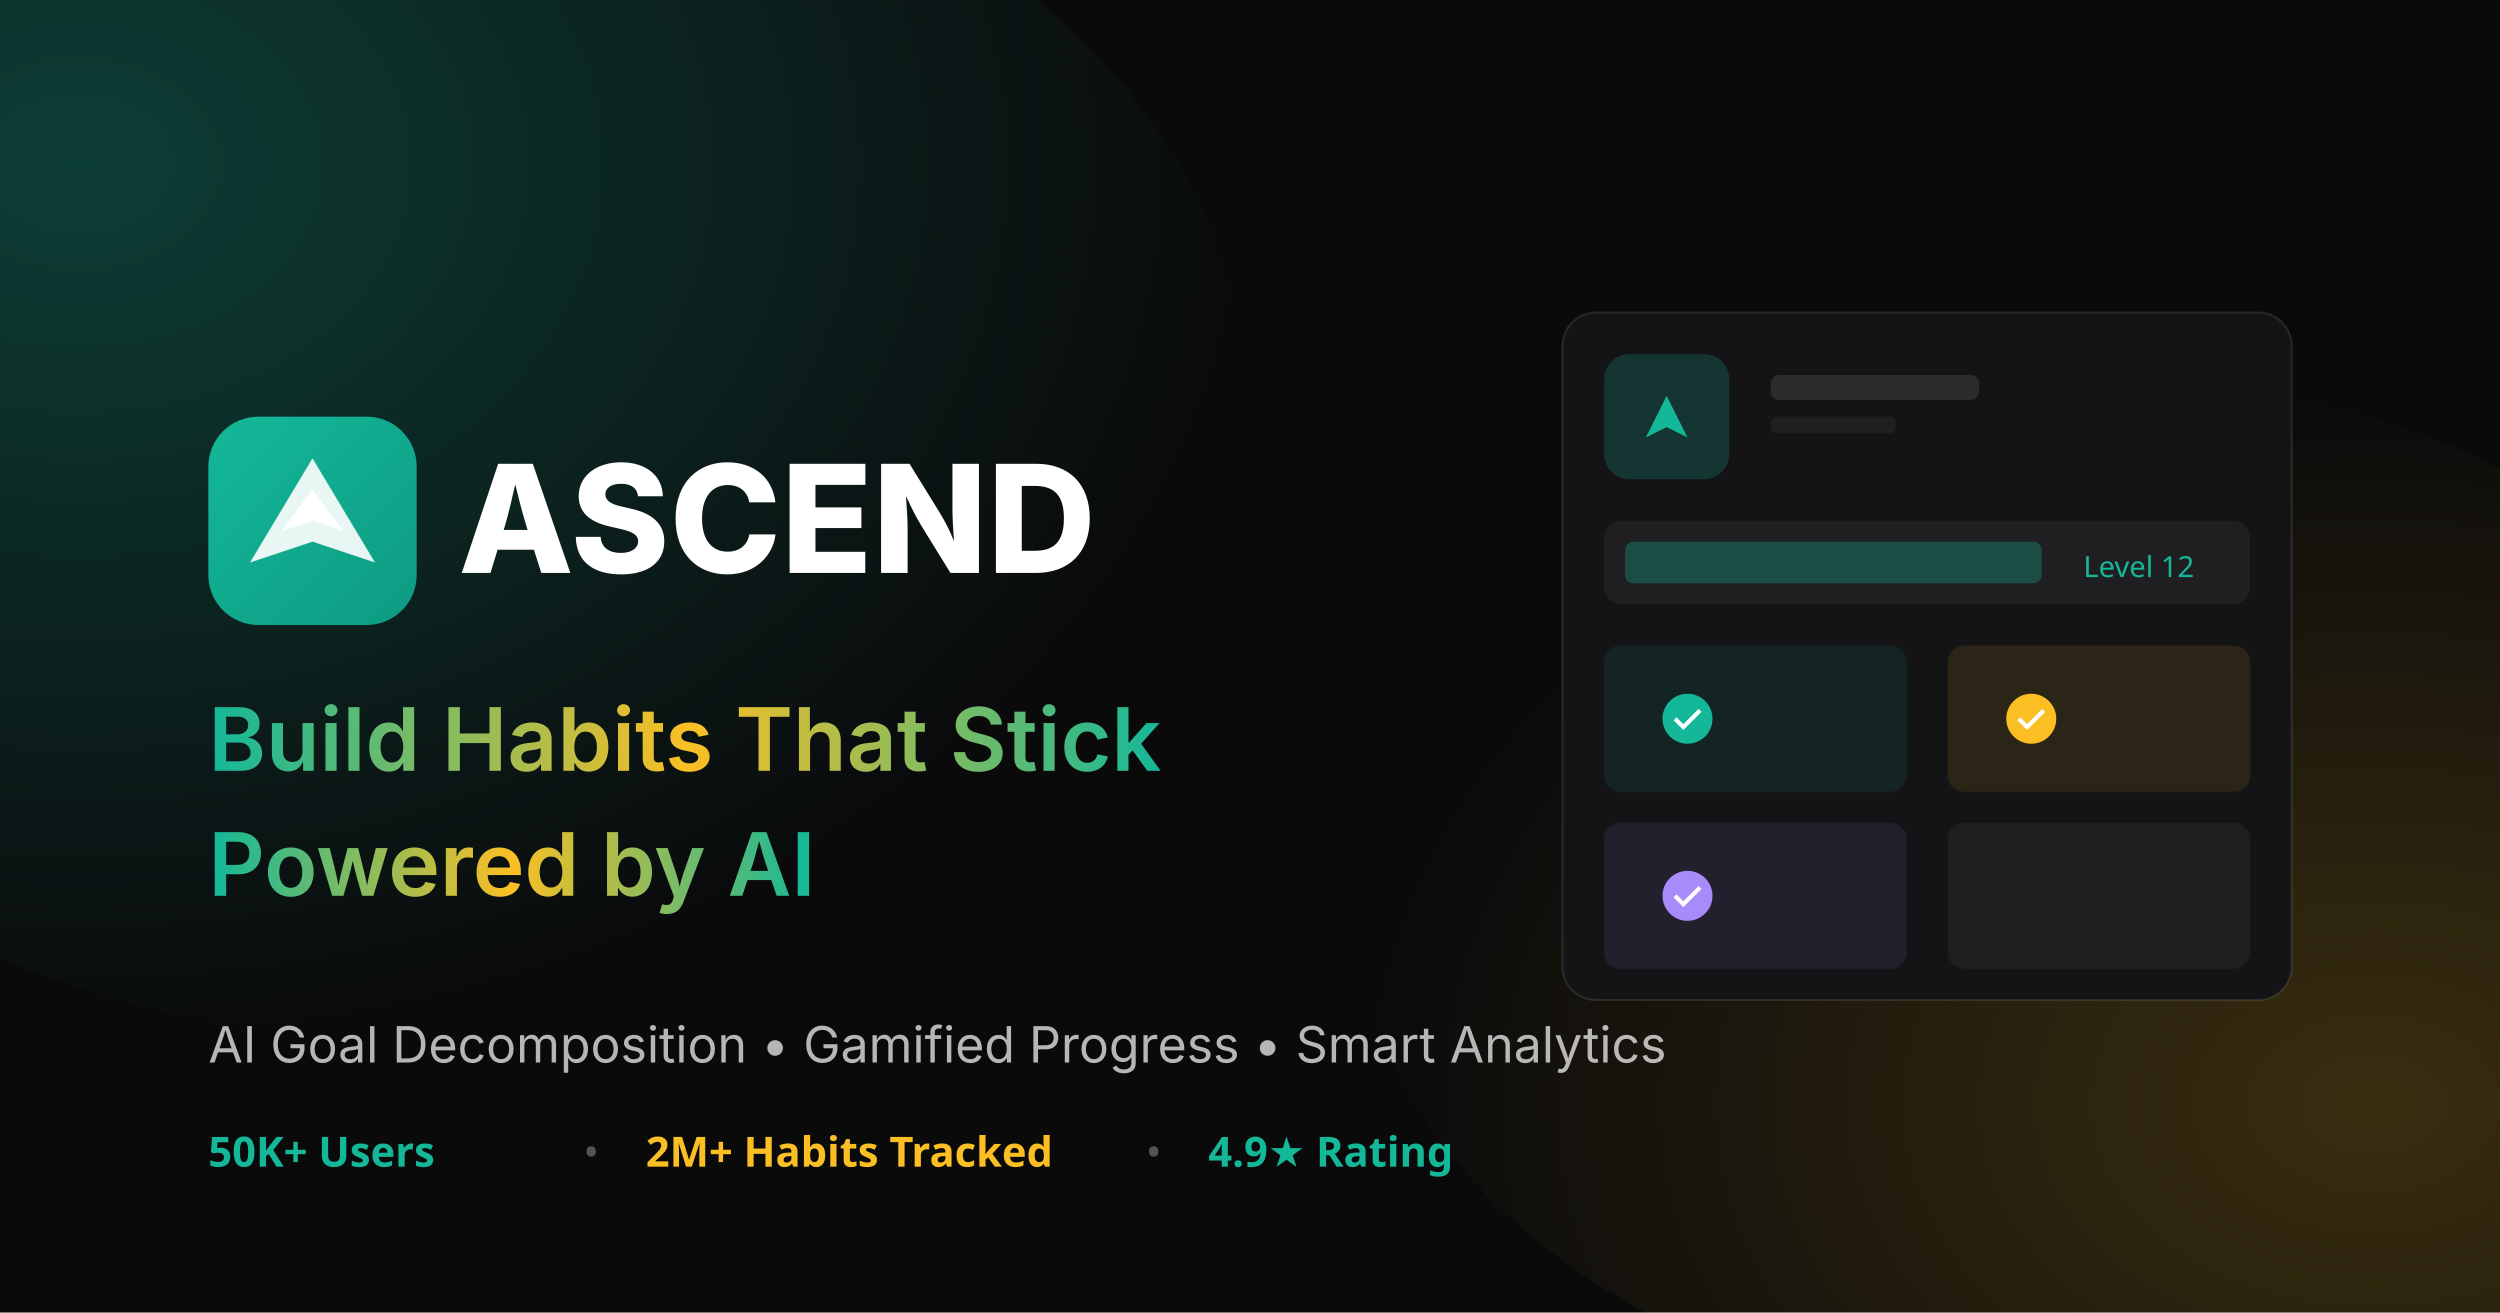
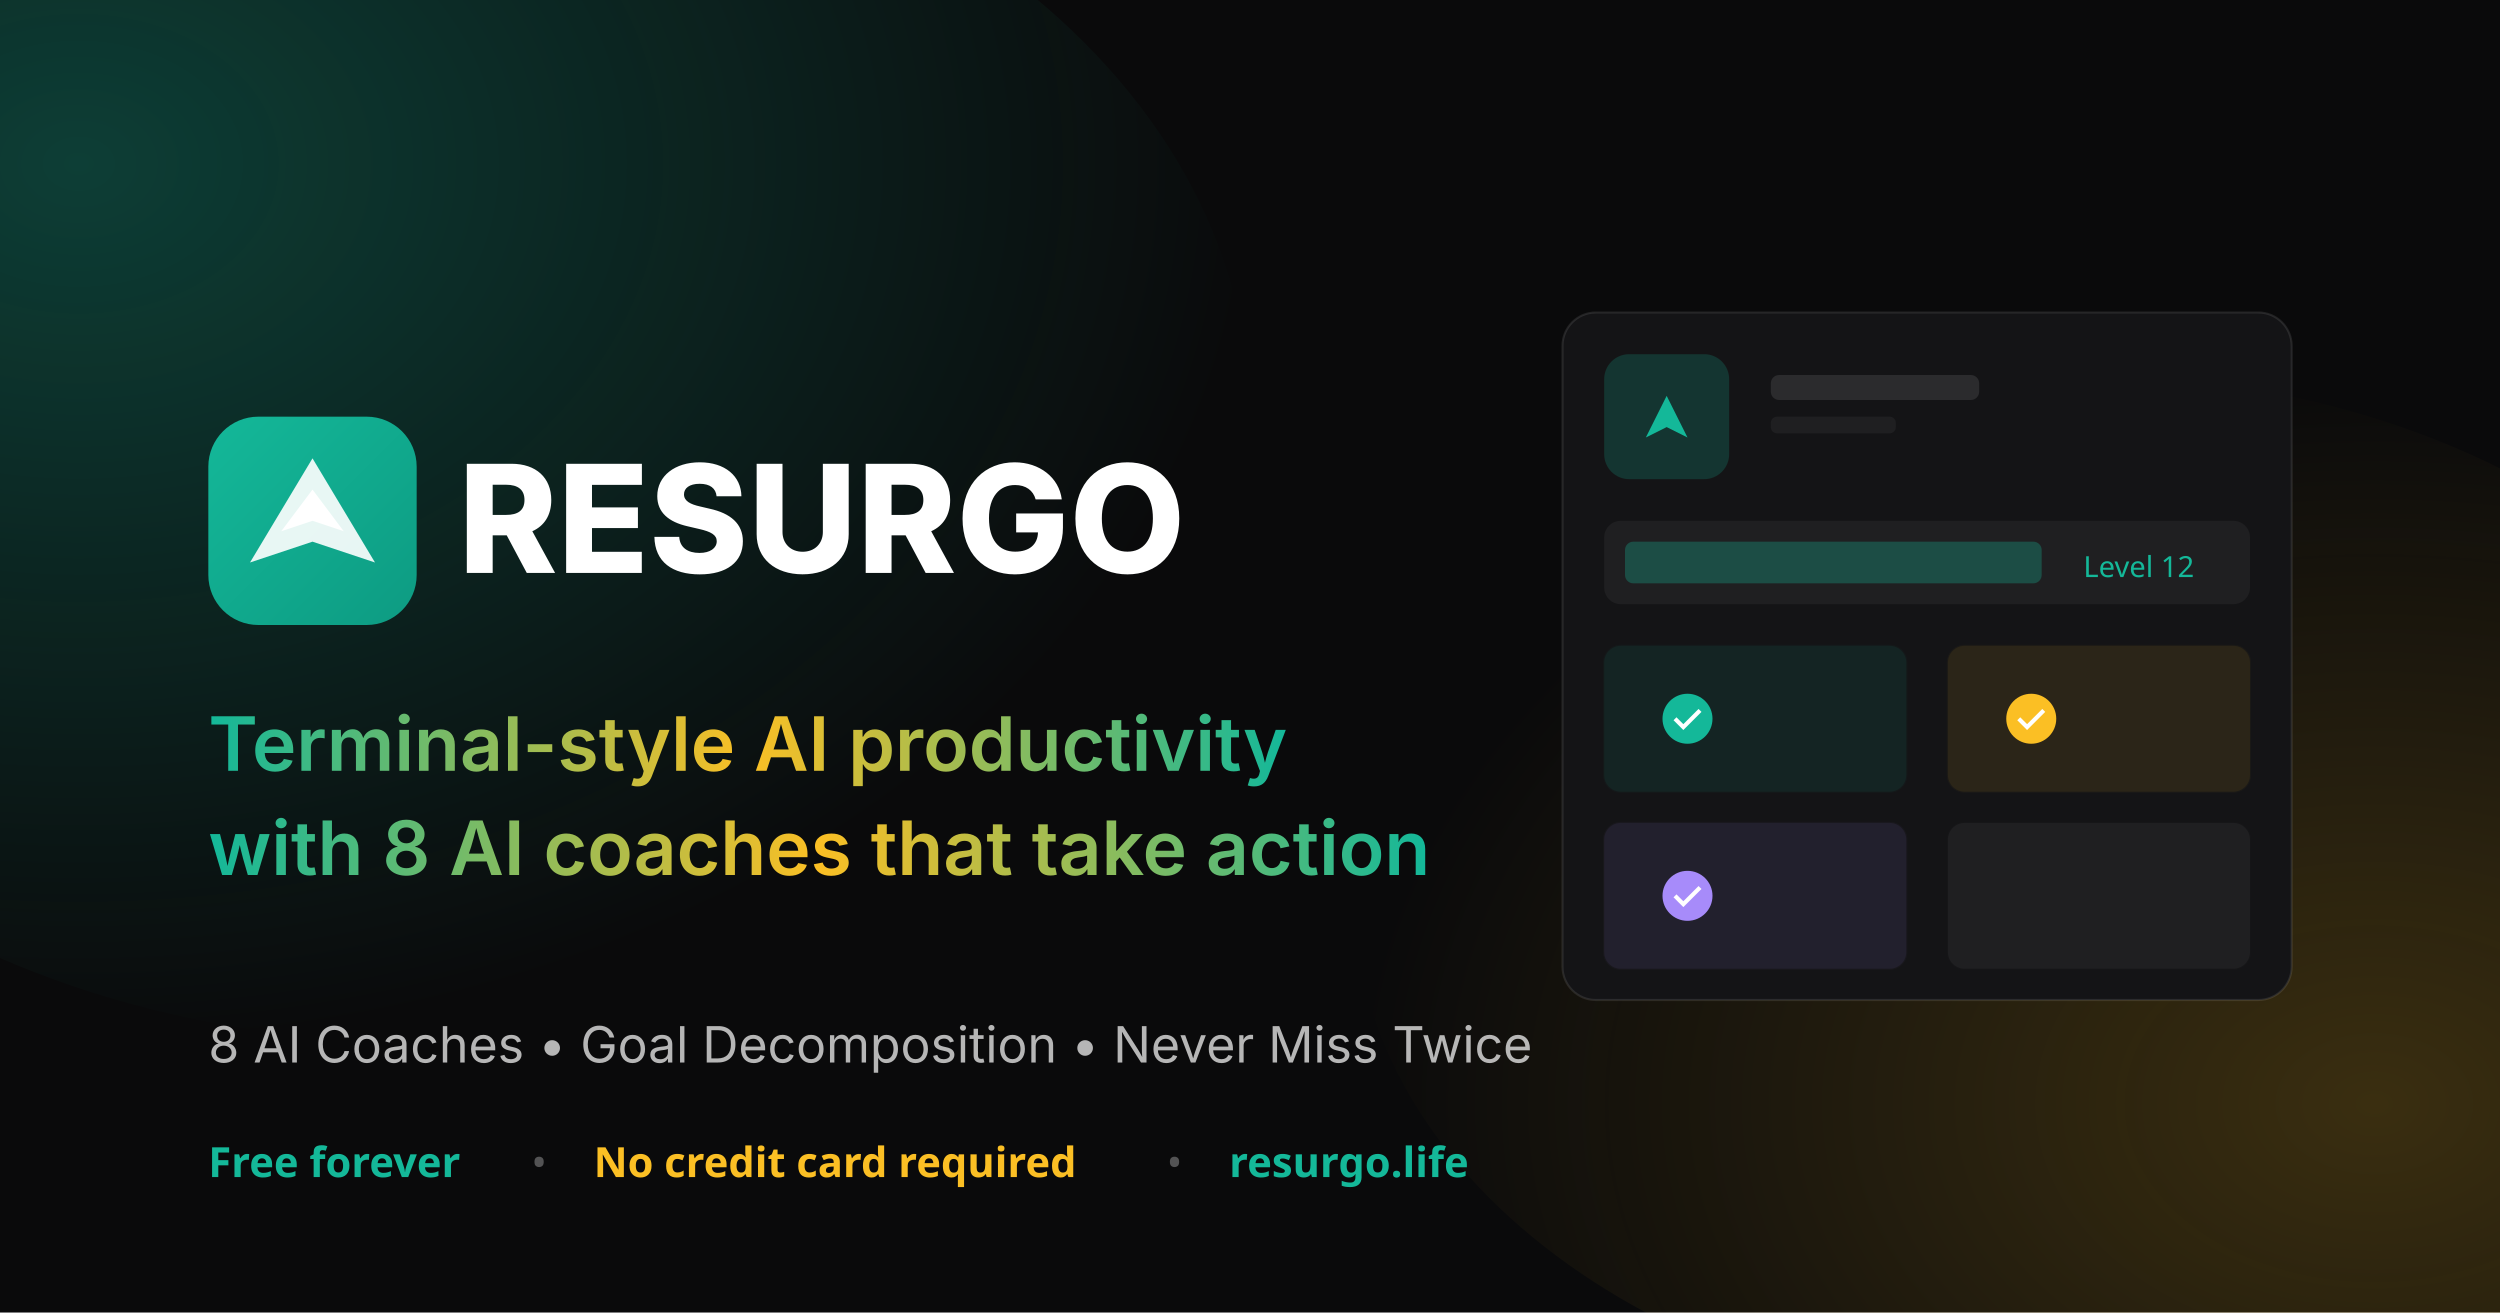
<svg xmlns="http://www.w3.org/2000/svg" width="1200" height="630" viewBox="0 0 1200 630">
  <rect width="1200" height="630" fill="#0A0A0B" />
  <defs>
    <radialGradient id="glow1" cx="0.3" cy="0.3" r="0.7">
      <stop offset="0%" stop-color="#14B899" stop-opacity="0.3" />
      <stop offset="100%" stop-color="#14B899" stop-opacity="0" />
    </radialGradient>
    <radialGradient id="glow2" cx="0.7" cy="0.7" r="0.7">
      <stop offset="0%" stop-color="#FBBF24" stop-opacity="0.2" />
      <stop offset="100%" stop-color="#FBBF24" stop-opacity="0" />
    </radialGradient>
    <linearGradient id="textGradient" x1="0%" y1="0%" x2="100%" y2="0%">
      <stop offset="0%" stop-color="#14B899" />
      <stop offset="50%" stop-color="#FBBF24" />
      <stop offset="100%" stop-color="#14B899" />
    </linearGradient>
    <linearGradient id="logoGradient" x1="0%" y1="0%" x2="100%" y2="100%">
      <stop offset="0%" stop-color="#14B899" />
      <stop offset="100%" stop-color="#0D9B82" />
    </linearGradient>
  </defs>
  <ellipse cx="200" cy="200" rx="400" ry="300" fill="url(#glow1)" />
  <ellipse cx="1000" cy="430" rx="350" ry="250" fill="url(#glow2)" />
  <g transform="translate(100, 200)">
    <rect x="0" y="0" width="100" height="100" rx="24" fill="url(#logoGradient)" />
    <path d="M50 20 L80 70 L50 60 L20 70 Z" fill="white" opacity="0.9" />
    <path d="M50 35 L65 55 L50 50 L35 55 Z" fill="white" />
  </g>
-   <text x="220" y="275" font-family="system-ui, -apple-system, sans-serif" font-size="72" font-weight="800" fill="white">ASCEND</text>
-   <text x="100" y="370" font-family="system-ui, -apple-system, sans-serif" font-size="42" font-weight="600" fill="url(#textGradient)">Build Habits That Stick</text>
-   <text x="100" y="430" font-family="system-ui, -apple-system, sans-serif" font-size="42" font-weight="600" fill="url(#textGradient)">Powered by AI</text>
-   <text x="100" y="510" font-family="system-ui, -apple-system, sans-serif" font-size="24" fill="#ffffff" opacity="0.7">AI Goal Decomposition • Gamified Progress • Smart Analytics</text>
-   <g transform="translate(100, 560)">
-     <text x="0" y="0" font-family="system-ui, sans-serif" font-size="20" fill="#14B899" font-weight="600">50K+ Users</text>
-     <text x="180" y="0" font-family="system-ui, sans-serif" font-size="20" fill="#ffffff" opacity="0.3">•</text>
-     <text x="210" y="0" font-family="system-ui, sans-serif" font-size="20" fill="#FBBF24" font-weight="600">2M+ Habits Tracked</text>
-     <text x="450" y="0" font-family="system-ui, sans-serif" font-size="20" fill="#ffffff" opacity="0.3">•</text>
-     <text x="480" y="0" font-family="system-ui, sans-serif" font-size="20" fill="#14B899" font-weight="600">4.9★ Rating</text>
+   <text x="220" y="275" font-family="system-ui, -apple-system, sans-serif" font-size="72" font-weight="800" fill="white">RESURGO</text>
+   <text x="100" y="370" font-family="system-ui, -apple-system, sans-serif" font-size="36" font-weight="600" fill="url(#textGradient)">Terminal-style AI productivity</text>
+   <text x="100" y="420" font-family="system-ui, -apple-system, sans-serif" font-size="36" font-weight="600" fill="url(#textGradient)">with 8 AI coaches that take action</text>
+   <text x="100" y="510" font-family="system-ui, -apple-system, sans-serif" font-size="24" fill="#ffffff" opacity="0.7">8 AI Coaches • Goal Decomposition • Never Miss Twice</text>
+   <g transform="translate(100, 565)">
+     <text x="0" y="0" font-family="system-ui, sans-serif" font-size="20" fill="#14B899" font-weight="600">Free forever</text>
+     <text x="155" y="0" font-family="system-ui, sans-serif" font-size="20" fill="#ffffff" opacity="0.3">•</text>
+     <text x="185" y="0" font-family="system-ui, sans-serif" font-size="20" fill="#FBBF24" font-weight="600">No credit card required</text>
+     <text x="460" y="0" font-family="system-ui, sans-serif" font-size="20" fill="#ffffff" opacity="0.3">•</text>
+     <text x="490" y="0" font-family="system-ui, sans-serif" font-size="20" fill="#14B899" font-weight="600">resurgo.life</text>
  </g>
  <g transform="translate(750, 150)">
    <rect x="0" y="0" width="350" height="330" rx="16" fill="#141416" stroke="#ffffff" stroke-opacity="0.1" />
    <rect x="20" y="20" width="60" height="60" rx="12" fill="#14B899" opacity="0.2" />
    <path transform="translate(35, 35)" d="M15 5 L25 25 L15 20 L5 25 Z" fill="#14B899" />
    <rect x="100" y="30" width="100" height="12" rx="4" fill="#ffffff" opacity="0.1" />
    <rect x="100" y="50" width="60" height="8" rx="3" fill="#ffffff" opacity="0.05" />
    <rect x="20" y="100" width="310" height="40" rx="8" fill="#ffffff" opacity="0.05" />
    <rect x="30" y="110" width="200" height="20" rx="4" fill="#14B899" opacity="0.3" />
    <text x="250" y="127" font-family="system-ui, sans-serif" font-size="14" fill="#14B899">Level 12</text>
    <rect x="20" y="160" width="145" height="70" rx="8" fill="#14B899" opacity="0.1" stroke="#14B899" stroke-opacity="0.3" />
    <rect x="185" y="160" width="145" height="70" rx="8" fill="#FBBF24" opacity="0.1" stroke="#FBBF24" stroke-opacity="0.3" />
    <rect x="20" y="245" width="145" height="70" rx="8" fill="#A78BFA" opacity="0.1" stroke="#A78BFA" stroke-opacity="0.3" />
    <rect x="185" y="245" width="145" height="70" rx="8" fill="#ffffff" opacity="0.05" stroke="#ffffff" stroke-opacity="0.1" />
    <circle cx="60" cy="195" r="12" fill="#14B899" />
    <path d="M54 195 L58 199 L66 191" stroke="white" stroke-width="2" fill="none" />
    <circle cx="225" cy="195" r="12" fill="#FBBF24" />
    <path d="M219 195 L223 199 L231 191" stroke="white" stroke-width="2" fill="none" />
    <circle cx="60" cy="280" r="12" fill="#A78BFA" />
    <path d="M54 280 L58 284 L66 276" stroke="white" stroke-width="2" fill="none" />
  </g>
</svg>
